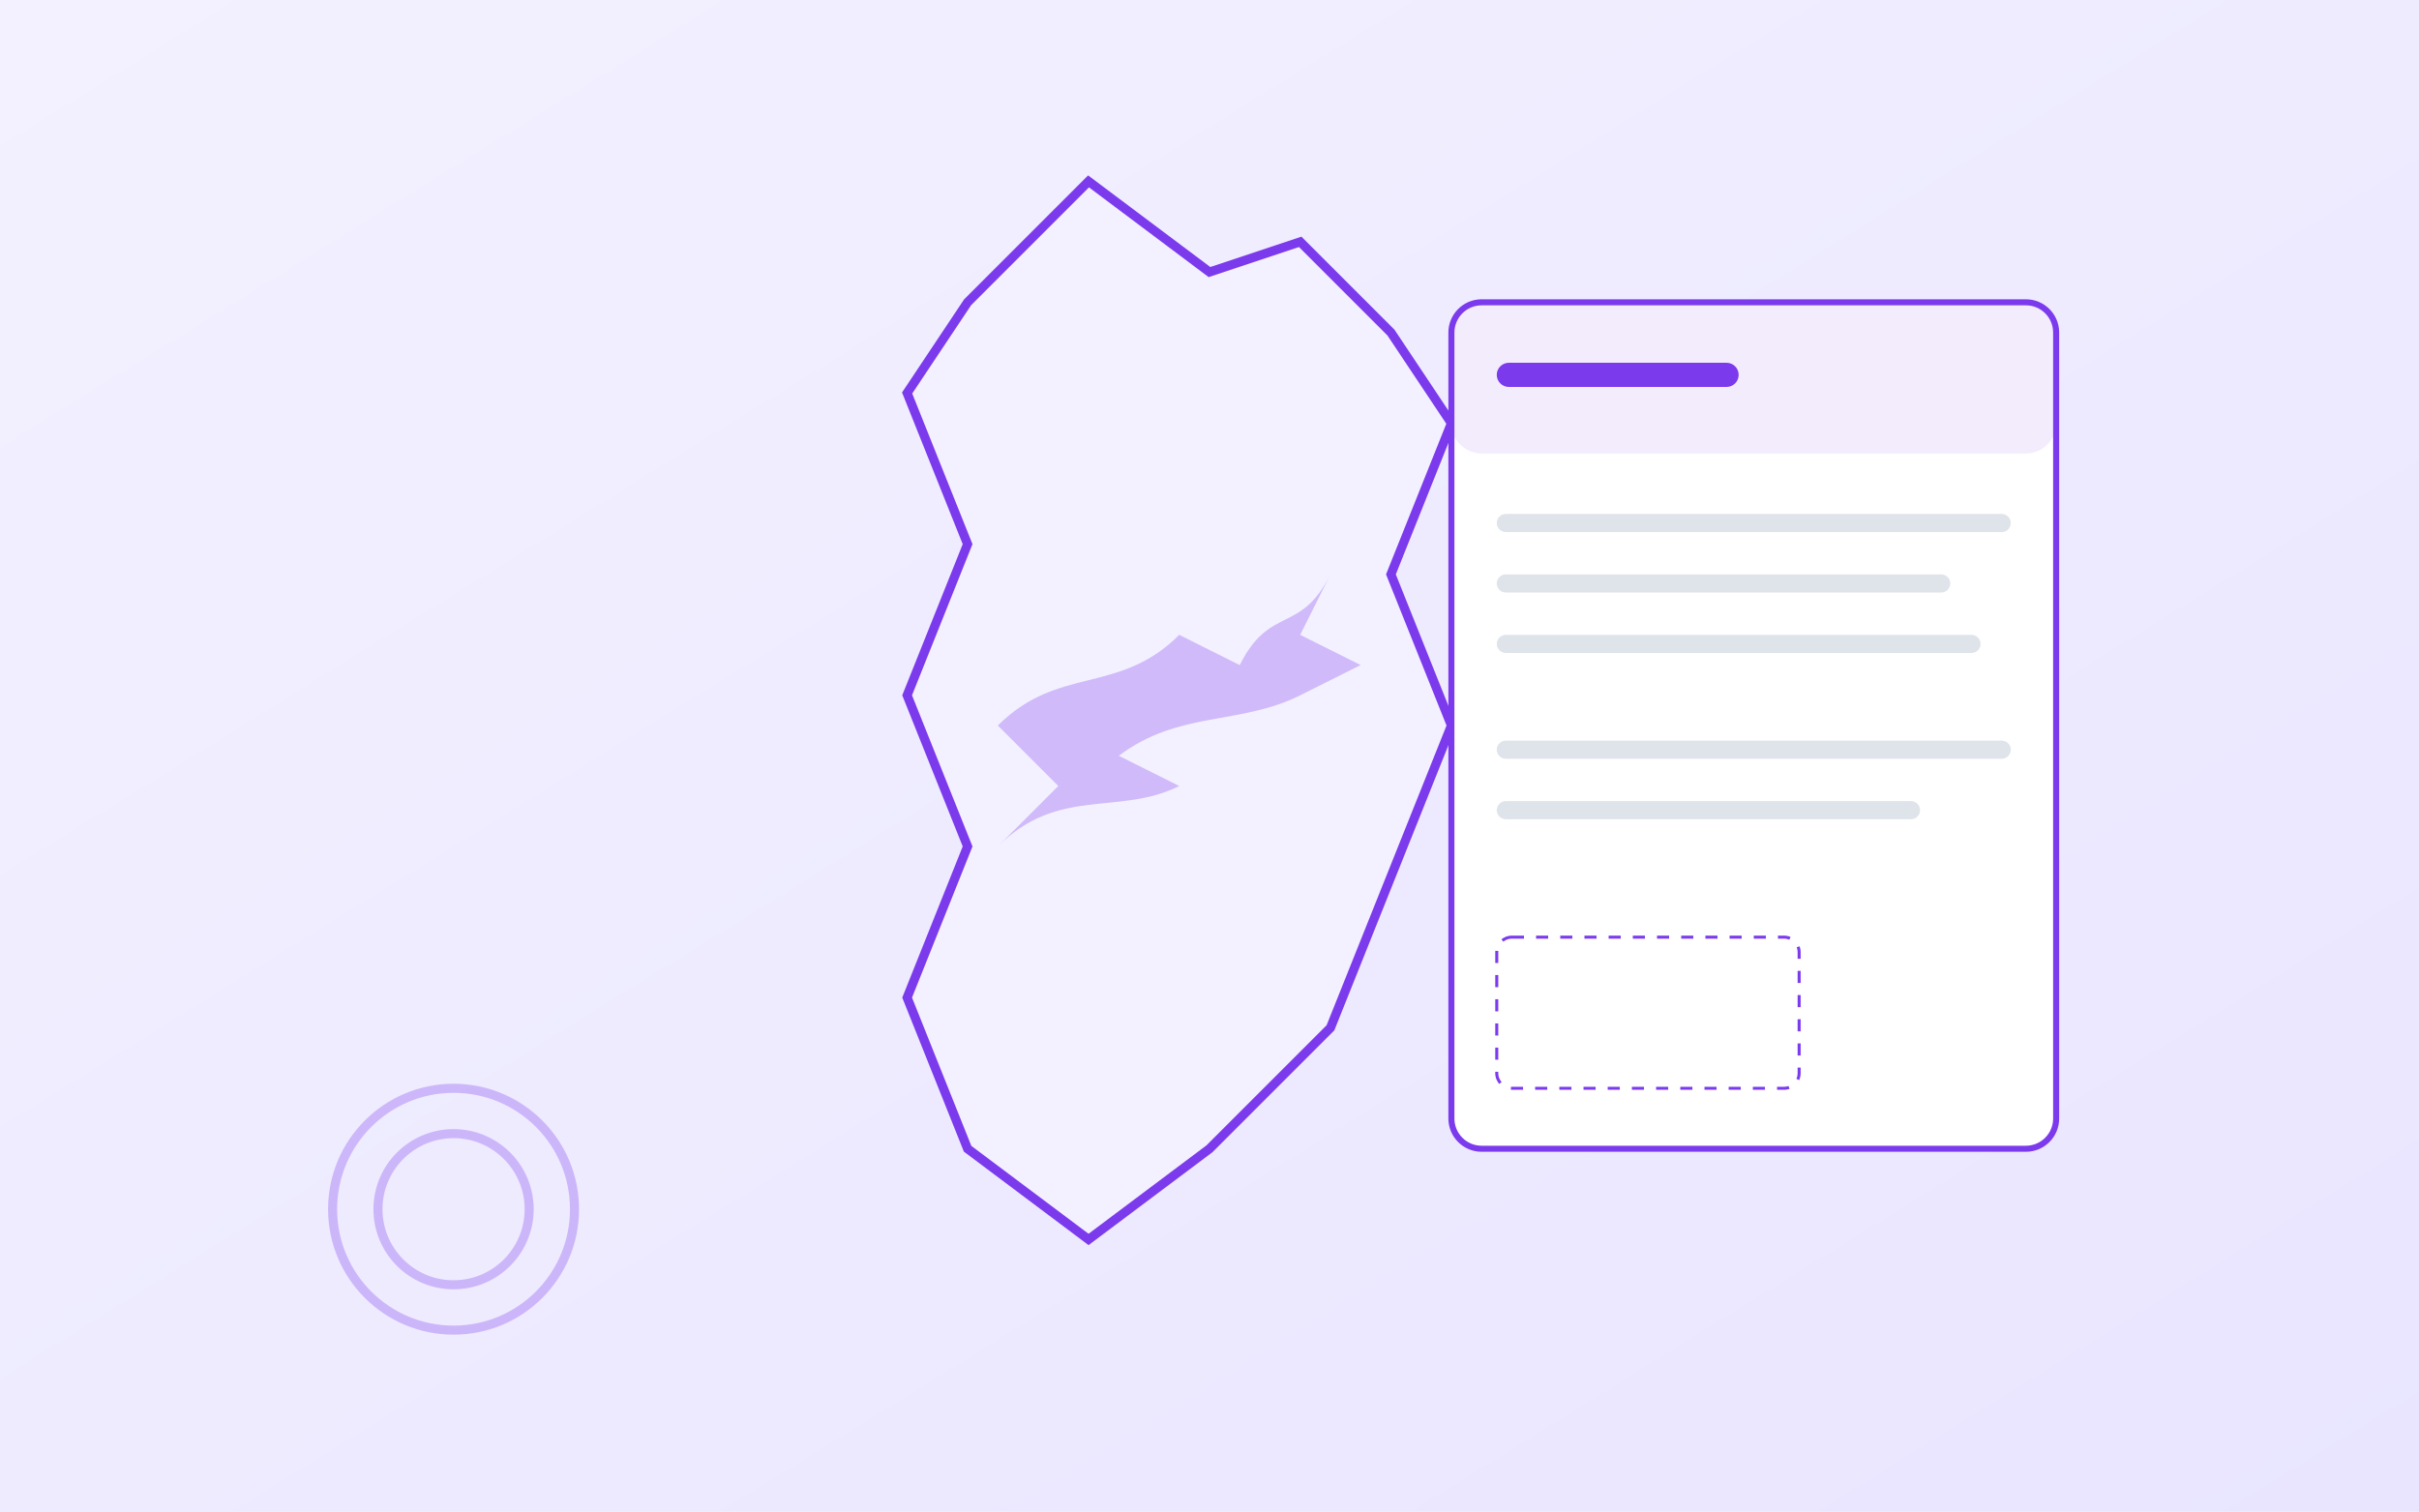
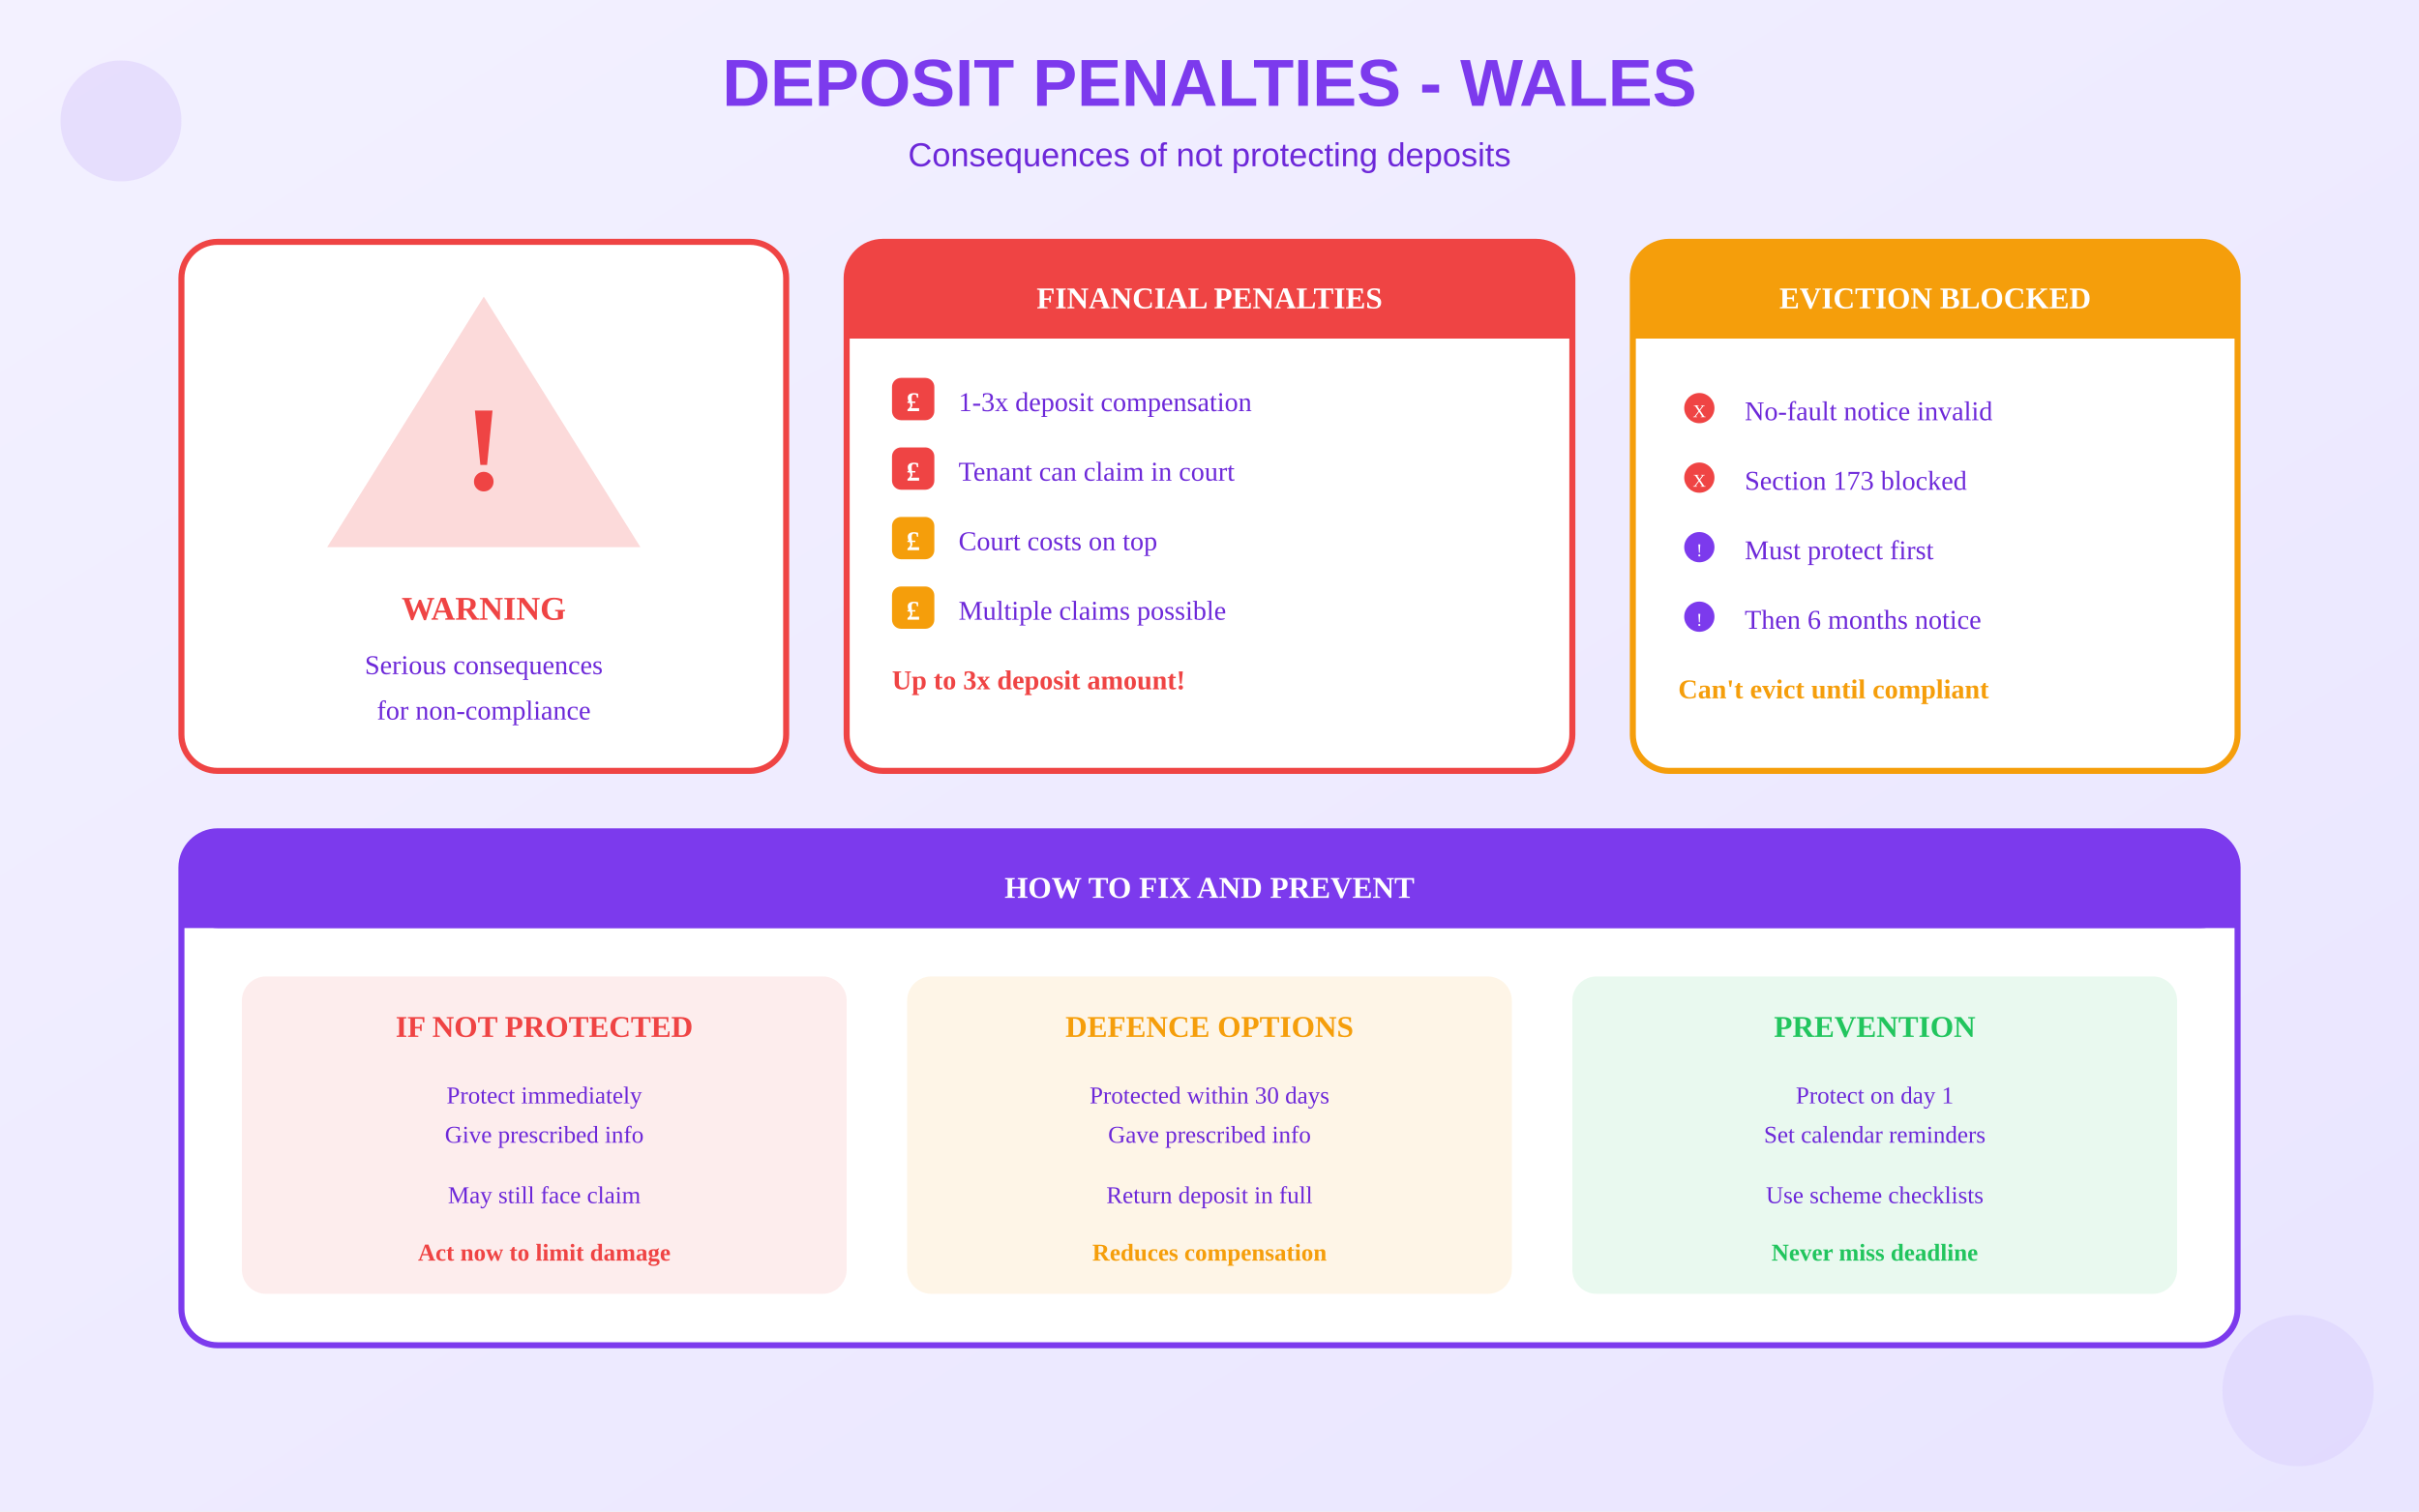
<svg xmlns="http://www.w3.org/2000/svg" viewBox="0 0 800 500">
  <defs>
    <linearGradient id="bgGrad" x1="0%" y1="0%" x2="100%" y2="100%">
      <stop offset="0%" style="stop-color:#F3F1FF" />
      <stop offset="100%" style="stop-color:#E9E5FF" />
    </linearGradient>
  </defs>
  <rect width="800" height="500" fill="url(#bgGrad)" />
-   <g transform="translate(280, 60)">
-     <path d="M80 0 L120 30 L150 20 L180 50 L200 80 L180 130 L200 180 L180 230 L160 280              L120 320 L80 350 L40 320 L20 270 L40 220 L20 170 L40 120 L20 70 L40 40 Z" fill="#F3F1FF" stroke="#7C3AED" stroke-width="3" />
-     <g transform="translate(50, 100)">
-       <path d="M0 80 C20 60 40 70 60 50 L80 60 C90 40 100 50 110 30 L100 50 L120 60 L100 70                C80 80 60 75 40 90 L60 100 C40 110 20 100 0 120 L20 100 C10 90 5 85 0 80 Z" fill="#7C3AED" opacity="0.3" />
+   <text x="400" y="35" text-anchor="middle" fill="#7C3AED" font-size="22" font-weight="bold" font-family="Arial">DEPOSIT PENALTIES - WALES</text>
+   <text x="400" y="55" text-anchor="middle" fill="#6D28D9" font-size="11" font-family="Arial">Consequences of not protecting deposits</text>
+   <g transform="translate(60, 80)">
+     <rect x="0" y="0" width="200" height="175" rx="12" fill="white" stroke="#EF4444" stroke-width="2" />
+     <g transform="translate(40, 10)">
+       <polygon points="60,10 110,90 10,90" fill="#EF4444" opacity="0.2" stroke="#EF4444" stroke-width="2" />
+       <text x="60" y="72" text-anchor="middle" fill="#EF4444" font-size="40" font-weight="bold">!</text>
+     </g>
+     <text x="100" y="125" text-anchor="middle" fill="#EF4444" font-size="11" font-weight="bold">WARNING</text>
+     <text x="100" y="143" text-anchor="middle" fill="#6D28D9" font-size="9">Serious consequences</text>
+     <text x="100" y="158" text-anchor="middle" fill="#6D28D9" font-size="9">for non-compliance</text>
+   </g>
+   <g transform="translate(280, 80)">
+     <rect x="0" y="0" width="240" height="175" rx="12" fill="white" stroke="#EF4444" stroke-width="2" />
+     <rect x="0" y="0" width="240" height="32" rx="12" fill="#EF4444" />
+     <rect x="0" y="20" width="240" height="12" fill="#EF4444" />
+     <text x="120" y="22" text-anchor="middle" fill="white" font-size="10" font-weight="bold">FINANCIAL PENALTIES</text>
+     <g transform="translate(15, 45)">
+       <rect x="0" y="0" width="14" height="14" rx="3" fill="#EF4444" />
+       <text x="7" y="11" text-anchor="middle" fill="white" font-size="9" font-weight="bold">£</text>
+       <text x="22" y="11" fill="#6D28D9" font-size="9">1-3x deposit compensation</text>
+     </g>
+     <g transform="translate(15, 68)">
+       <rect x="0" y="0" width="14" height="14" rx="3" fill="#EF4444" />
+       <text x="7" y="11" text-anchor="middle" fill="white" font-size="9" font-weight="bold">£</text>
+       <text x="22" y="11" fill="#6D28D9" font-size="9">Tenant can claim in court</text>
+     </g>
+     <g transform="translate(15, 91)">
+       <rect x="0" y="0" width="14" height="14" rx="3" fill="#F59E0B" />
+       <text x="7" y="11" text-anchor="middle" fill="white" font-size="9" font-weight="bold">£</text>
+       <text x="22" y="11" fill="#6D28D9" font-size="9">Court costs on top</text>
+     </g>
+     <g transform="translate(15, 114)">
+       <rect x="0" y="0" width="14" height="14" rx="3" fill="#F59E0B" />
+       <text x="7" y="11" text-anchor="middle" fill="white" font-size="9" font-weight="bold">£</text>
+       <text x="22" y="11" fill="#6D28D9" font-size="9">Multiple claims possible</text>
+     </g>
+     <g transform="translate(15, 137)">
+       <text x="0" y="11" fill="#EF4444" font-size="9" font-weight="bold">Up to 3x deposit amount!</text>
    </g>
  </g>
-   <g transform="translate(480, 100)">
-     <rect x="0" y="0" width="200" height="280" rx="10" fill="white" stroke="#7C3AED" stroke-width="2" />
-     <rect x="0" y="0" width="200" height="50" rx="10" fill="#7C3AED" opacity="0.1" />
-     <rect x="15" y="20" width="80" height="8" rx="4" fill="#7C3AED" />
-     <rect x="15" y="70" width="170" height="6" rx="3" fill="#94A3B8" opacity="0.3" />
-     <rect x="15" y="90" width="150" height="6" rx="3" fill="#94A3B8" opacity="0.3" />
-     <rect x="15" y="110" width="160" height="6" rx="3" fill="#94A3B8" opacity="0.3" />
-     <rect x="15" y="145" width="170" height="6" rx="3" fill="#94A3B8" opacity="0.3" />
-     <rect x="15" y="165" width="140" height="6" rx="3" fill="#94A3B8" opacity="0.3" />
-     <rect x="15" y="210" width="100" height="50" rx="5" stroke="#7C3AED" stroke-width="1" stroke-dasharray="4" fill="none" />
+   <g transform="translate(540, 80)">
+     <rect x="0" y="0" width="200" height="175" rx="12" fill="white" stroke="#F59E0B" stroke-width="2" />
+     <rect x="0" y="0" width="200" height="32" rx="12" fill="#F59E0B" />
+     <rect x="0" y="20" width="200" height="12" fill="#F59E0B" />
+     <text x="100" y="22" text-anchor="middle" fill="white" font-size="10" font-weight="bold">EVICTION BLOCKED</text>
+     <g transform="translate(15, 48)">
+       <circle cx="7" cy="7" r="5" fill="#EF4444" />
+       <text x="7" y="10" text-anchor="middle" fill="white" font-size="6">X</text>
+       <text x="22" y="11" fill="#6D28D9" font-size="9">No-fault notice invalid</text>
+     </g>
+     <g transform="translate(15, 71)">
+       <circle cx="7" cy="7" r="5" fill="#EF4444" />
+       <text x="7" y="10" text-anchor="middle" fill="white" font-size="6">X</text>
+       <text x="22" y="11" fill="#6D28D9" font-size="9">Section 173 blocked</text>
+     </g>
+     <g transform="translate(15, 94)">
+       <circle cx="7" cy="7" r="5" fill="#7C3AED" />
+       <text x="7" y="10" text-anchor="middle" fill="white" font-size="6">!</text>
+       <text x="22" y="11" fill="#6D28D9" font-size="9">Must protect first</text>
+     </g>
+     <g transform="translate(15, 117)">
+       <circle cx="7" cy="7" r="5" fill="#7C3AED" />
+       <text x="7" y="10" text-anchor="middle" fill="white" font-size="6">!</text>
+       <text x="22" y="11" fill="#6D28D9" font-size="9">Then 6 months notice</text>
+     </g>
+     <g transform="translate(15, 140)">
+       <text x="0" y="11" fill="#F59E0B" font-size="9" font-weight="bold">Can't evict until compliant</text>
+     </g>
  </g>
-   <circle cx="150" cy="400" r="40" fill="none" stroke="#7C3AED" stroke-width="3" opacity="0.3" />
-   <circle cx="150" cy="400" r="25" fill="none" stroke="#7C3AED" stroke-width="3" opacity="0.3" />
+   <g transform="translate(60, 275)">
+     <rect x="0" y="0" width="680" height="170" rx="12" fill="white" stroke="#7C3AED" stroke-width="2" />
+     <rect x="0" y="0" width="680" height="32" rx="12" fill="#7C3AED" />
+     <rect x="0" y="20" width="680" height="12" fill="#7C3AED" />
+     <text x="340" y="22" text-anchor="middle" fill="white" font-size="10" font-weight="bold">HOW TO FIX AND PREVENT</text>
+     <g transform="translate(20, 48)">
+       <rect x="0" y="0" width="200" height="105" rx="8" fill="#EF4444" opacity="0.1" />
+       <text x="100" y="20" text-anchor="middle" fill="#EF4444" font-size="10" font-weight="bold">IF NOT PROTECTED</text>
+       <text x="100" y="42" text-anchor="middle" fill="#6D28D9" font-size="8">Protect immediately</text>
+       <text x="100" y="55" text-anchor="middle" fill="#6D28D9" font-size="8">Give prescribed info</text>
+       <text x="100" y="75" text-anchor="middle" fill="#6D28D9" font-size="8">May still face claim</text>
+       <text x="100" y="94" text-anchor="middle" fill="#EF4444" font-size="8" font-weight="bold">Act now to limit damage</text>
+     </g>
+     <g transform="translate(240, 48)">
+       <rect x="0" y="0" width="200" height="105" rx="8" fill="#F59E0B" opacity="0.1" />
+       <text x="100" y="20" text-anchor="middle" fill="#F59E0B" font-size="10" font-weight="bold">DEFENCE OPTIONS</text>
+       <text x="100" y="42" text-anchor="middle" fill="#6D28D9" font-size="8">Protected within 30 days</text>
+       <text x="100" y="55" text-anchor="middle" fill="#6D28D9" font-size="8">Gave prescribed info</text>
+       <text x="100" y="75" text-anchor="middle" fill="#6D28D9" font-size="8">Return deposit in full</text>
+       <text x="100" y="94" text-anchor="middle" fill="#F59E0B" font-size="8" font-weight="bold">Reduces compensation</text>
+     </g>
+     <g transform="translate(460, 48)">
+       <rect x="0" y="0" width="200" height="105" rx="8" fill="#22C55E" opacity="0.1" />
+       <text x="100" y="20" text-anchor="middle" fill="#22C55E" font-size="10" font-weight="bold">PREVENTION</text>
+       <text x="100" y="42" text-anchor="middle" fill="#6D28D9" font-size="8">Protect on day 1</text>
+       <text x="100" y="55" text-anchor="middle" fill="#6D28D9" font-size="8">Set calendar reminders</text>
+       <text x="100" y="75" text-anchor="middle" fill="#6D28D9" font-size="8">Use scheme checklists</text>
+       <text x="100" y="94" text-anchor="middle" fill="#22C55E" font-size="8" font-weight="bold">Never miss deadline</text>
+     </g>
+   </g>
+   <circle cx="40" cy="40" r="20" fill="#7C3AED" opacity="0.1" />
+   <circle cx="760" cy="460" r="25" fill="#A78BFA" opacity="0.12" />
</svg>
